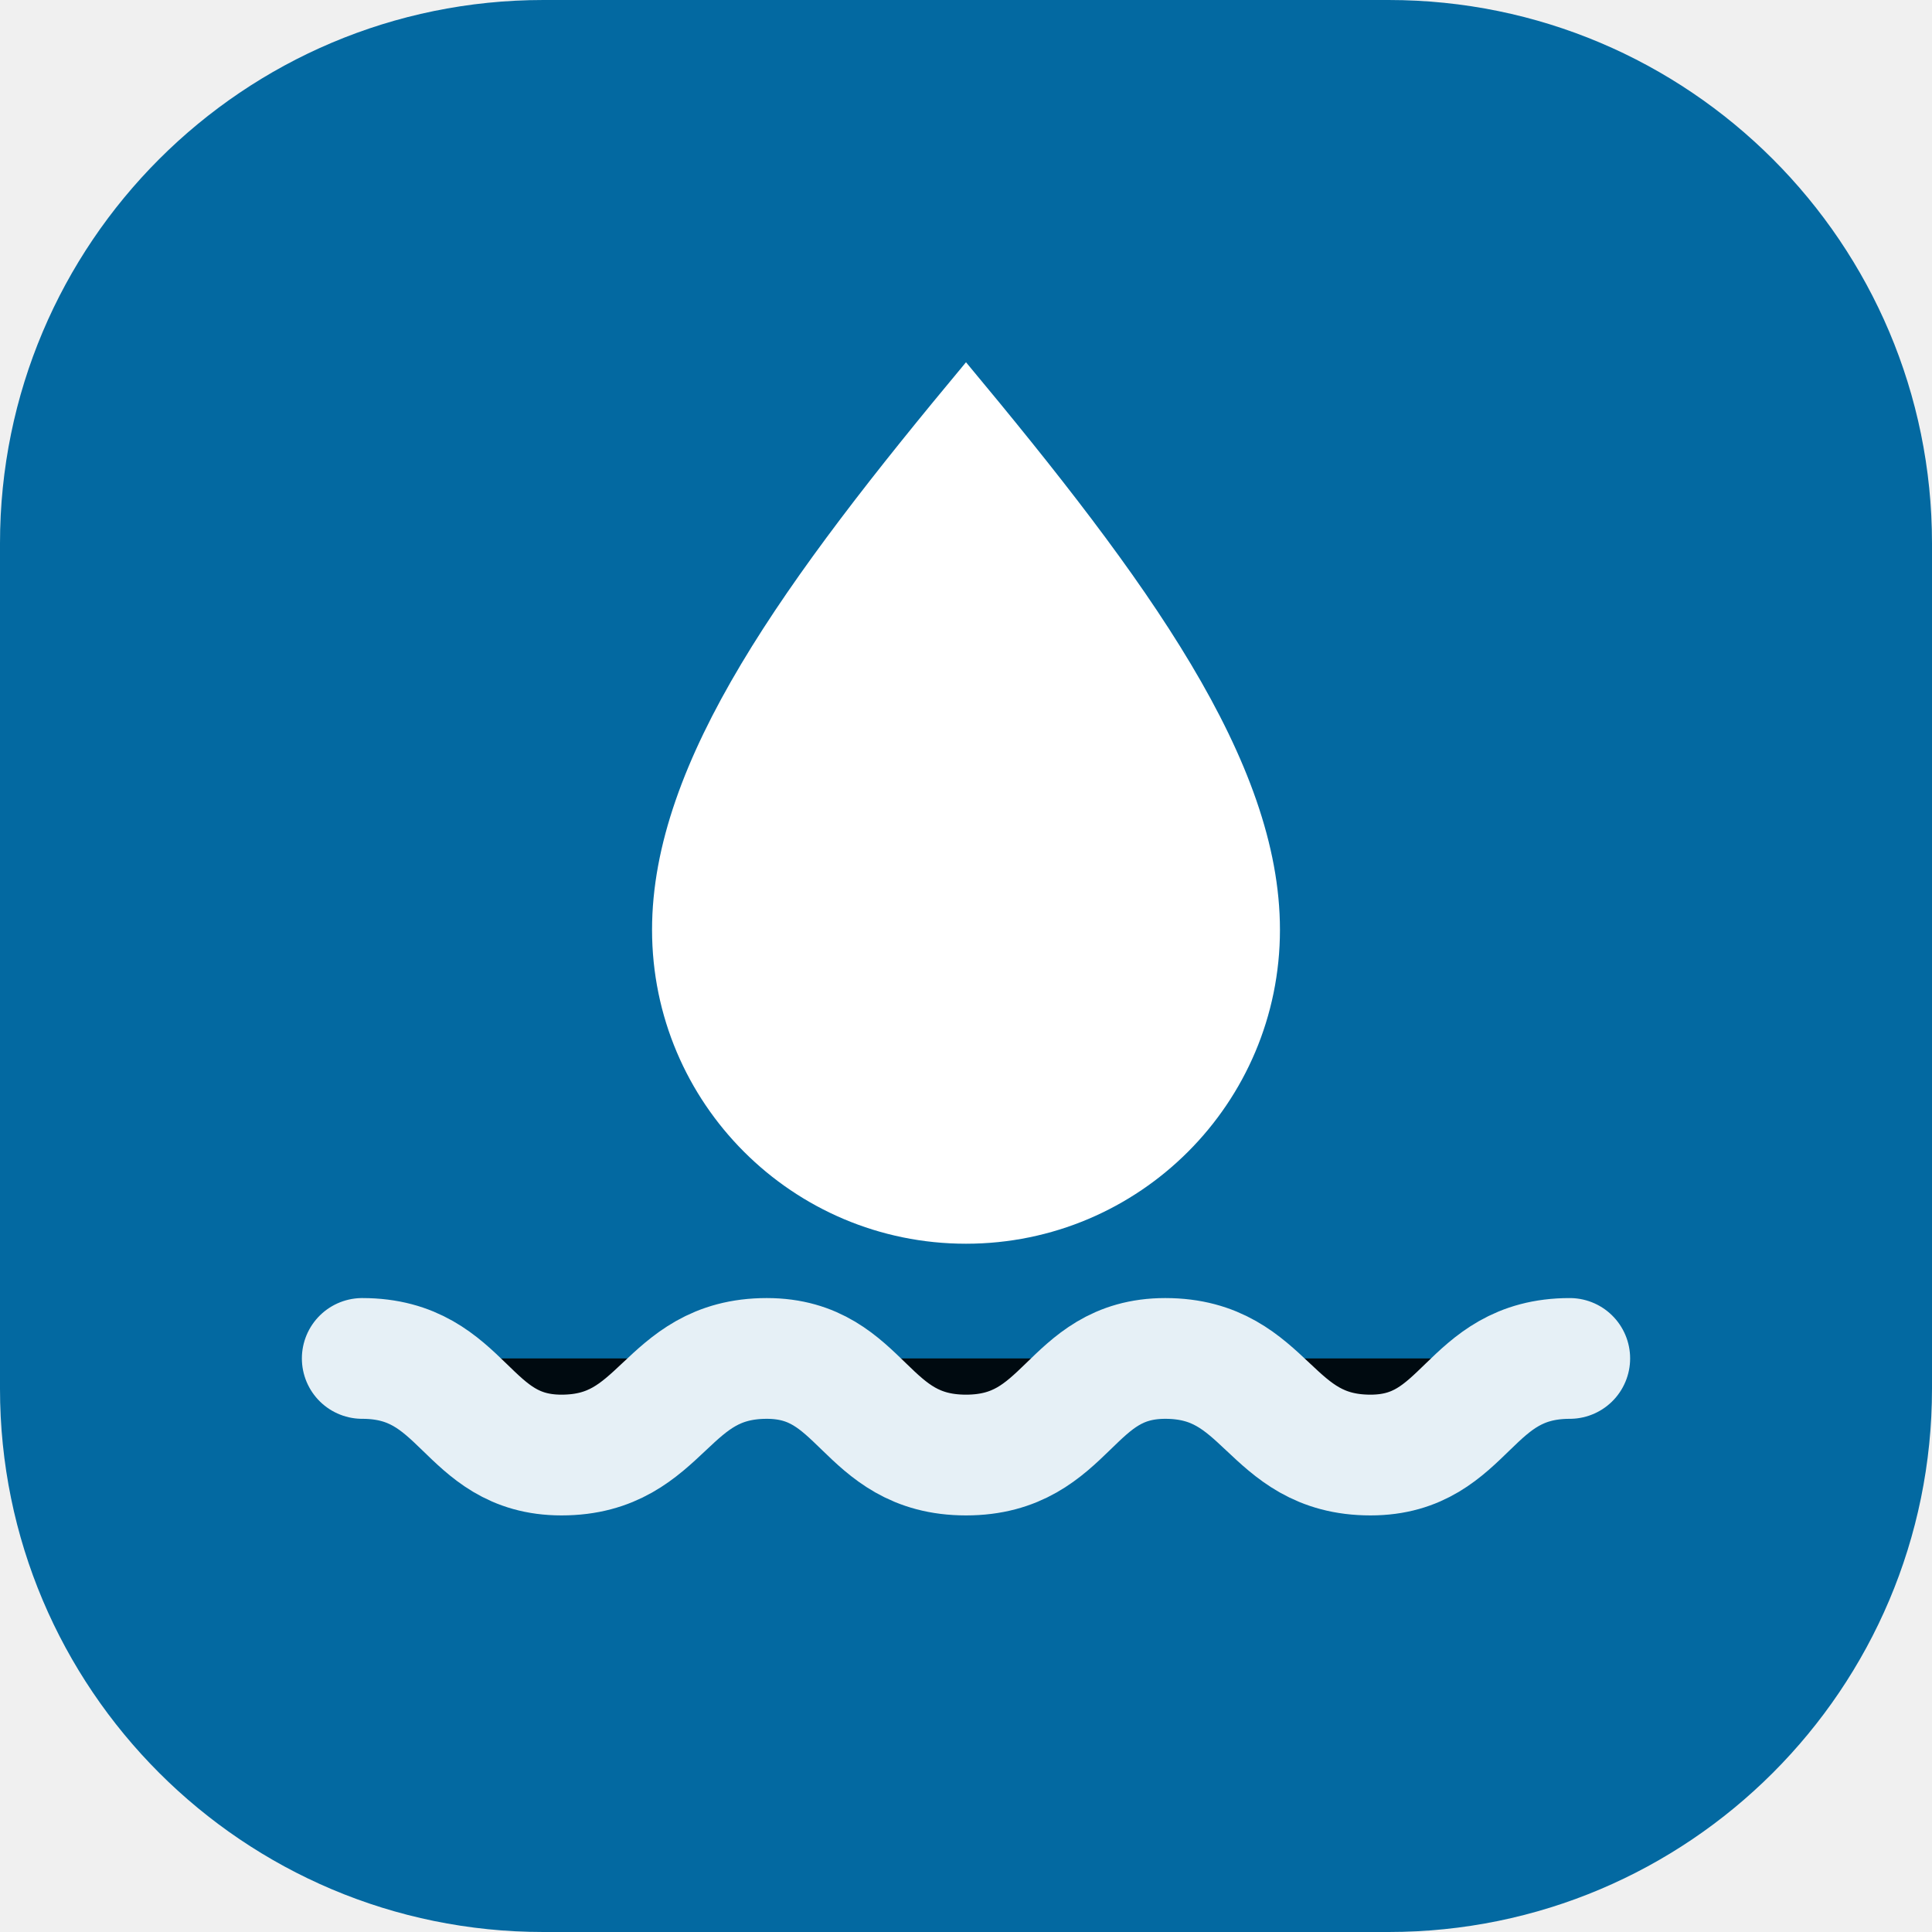
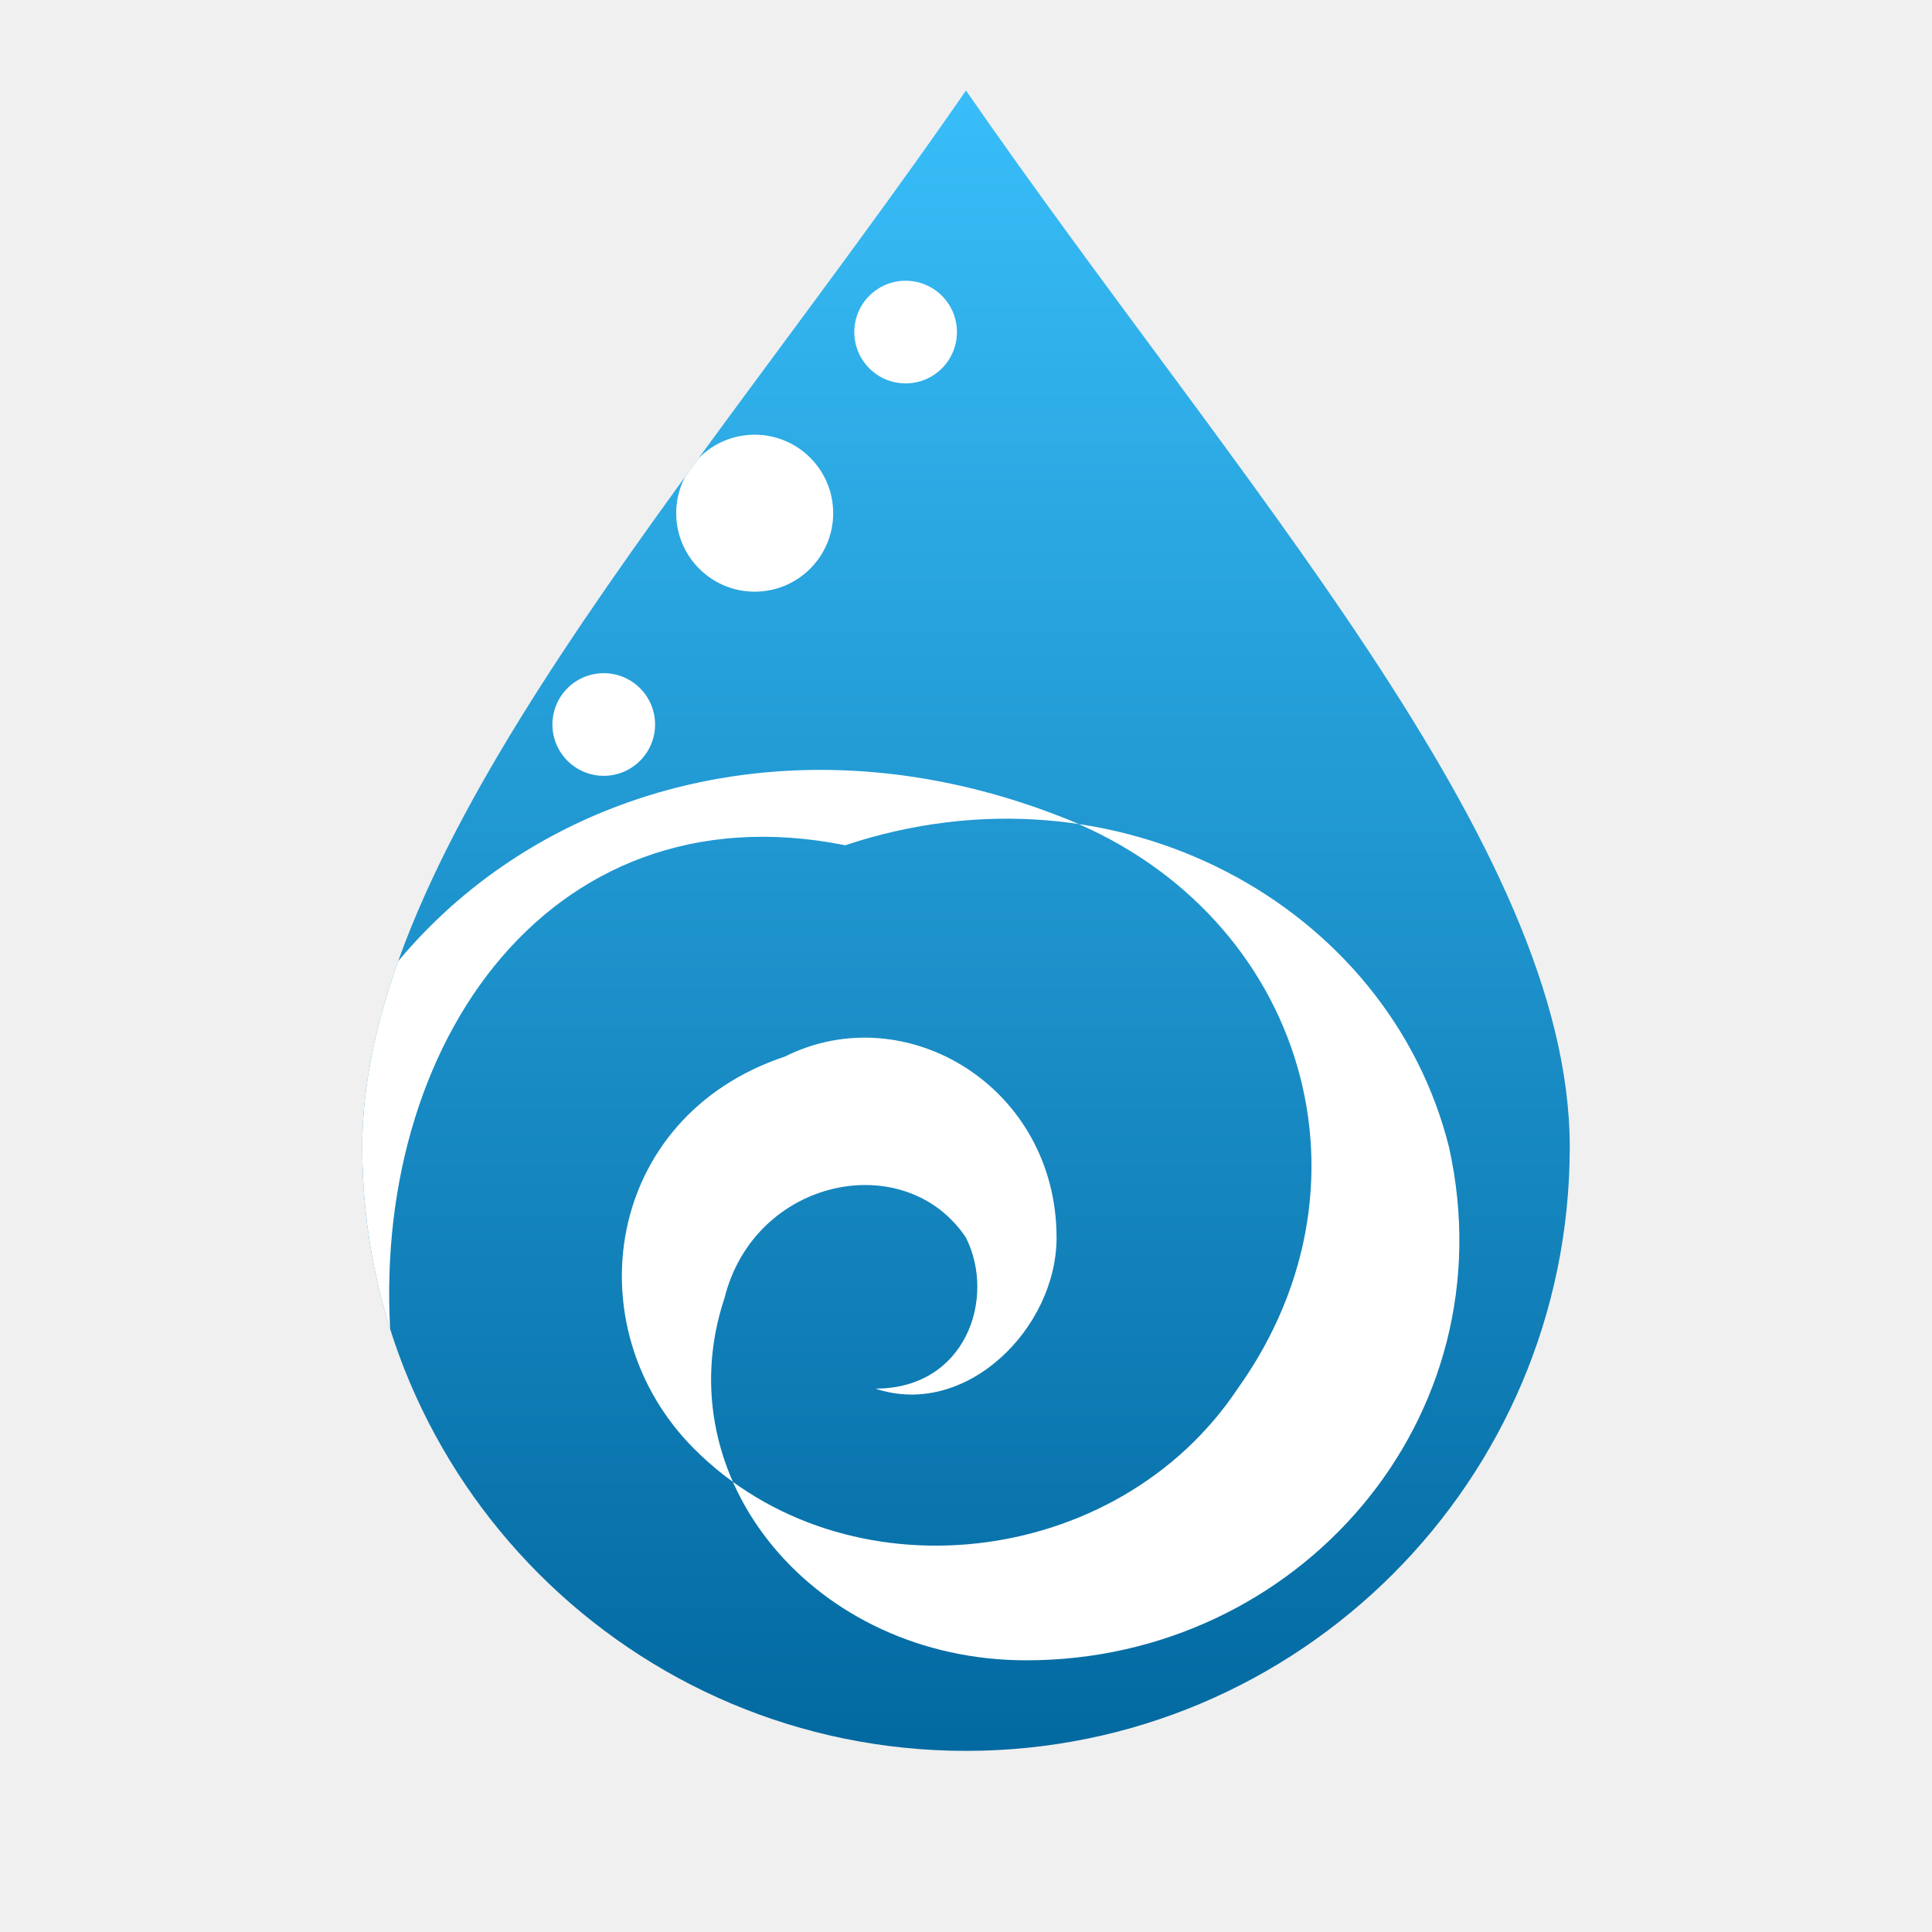
- <svg xmlns="http://www.w3.org/2000/svg" viewBox="0 0 32 32">
-   <rect width="32" height="32" rx="9" fill="#0369a1" />
-   <path d="M16 6c3 3.6 5.2 6.6 5.2 9.4A5.2 5.2 0 0 1 16 20.6a5.2 5.2 0 0 1-5.2-5.2C10.8 12.6 13 9.6 16 6Z" fill="#fff" />
-   <path d="M6 22.5c1.7 0 1.7 1.6 3.3 1.6 1.7 0 1.7-1.6 3.4-1.6 1.6 0 1.6 1.6 3.3 1.6s1.7-1.6 3.3-1.6c1.7 0 1.7 1.6 3.4 1.6 1.6 0 1.6-1.6 3.3-1.6" stroke="#fff" stroke-width="2" stroke-linecap="round" opacity="0.9" />
+ <svg xmlns="http://www.w3.org/2000/svg" viewBox="0 0 64 64">
+   <defs>
+     <linearGradient id="g" x1="0" y1="0" x2="0" y2="1">
+       <stop offset="0" stop-color="#38bdf8" />
+       <stop offset="1" stop-color="#0369a1" />
+     </linearGradient>
+     <clipPath id="d">
+       <path d="M32 3c9 13 20 25 20 35a20 20 0 1 1-40 0C12 28 23 16 32 3Z" />
+     </clipPath>
+   </defs>
+   <path d="M32 3c9 13 20 25 20 35a20 20 0 1 1-40 0C12 28 23 16 32 3Z" fill="url(#g)" />
+   <g clip-path="url(#d)">
+     <path d="M9 44C9 30 22 22 35 27c8 3 11 12 6 19-4 6-13 7-18 2-4-4-3-11 3-13 4-2 9 1 9 6 0 3-3 6-6 5 3 0 4-3 3-5-2-3-7-2-8 2-2 6 3 12 10 12 9 0 16-8 14-17-2-8-11-13-20-10C18 26 12 35 13 45c1 6 5 10 11 12-8-1-15-6-15-13Z" fill="#fff" />
+     <circle cx="25" cy="17" r="2.6" fill="#fff" />
+     <circle cx="20" cy="24" r="1.7" fill="#fff" />
+     <circle cx="30" cy="11" r="1.7" fill="#fff" />
+   </g>
</svg>
